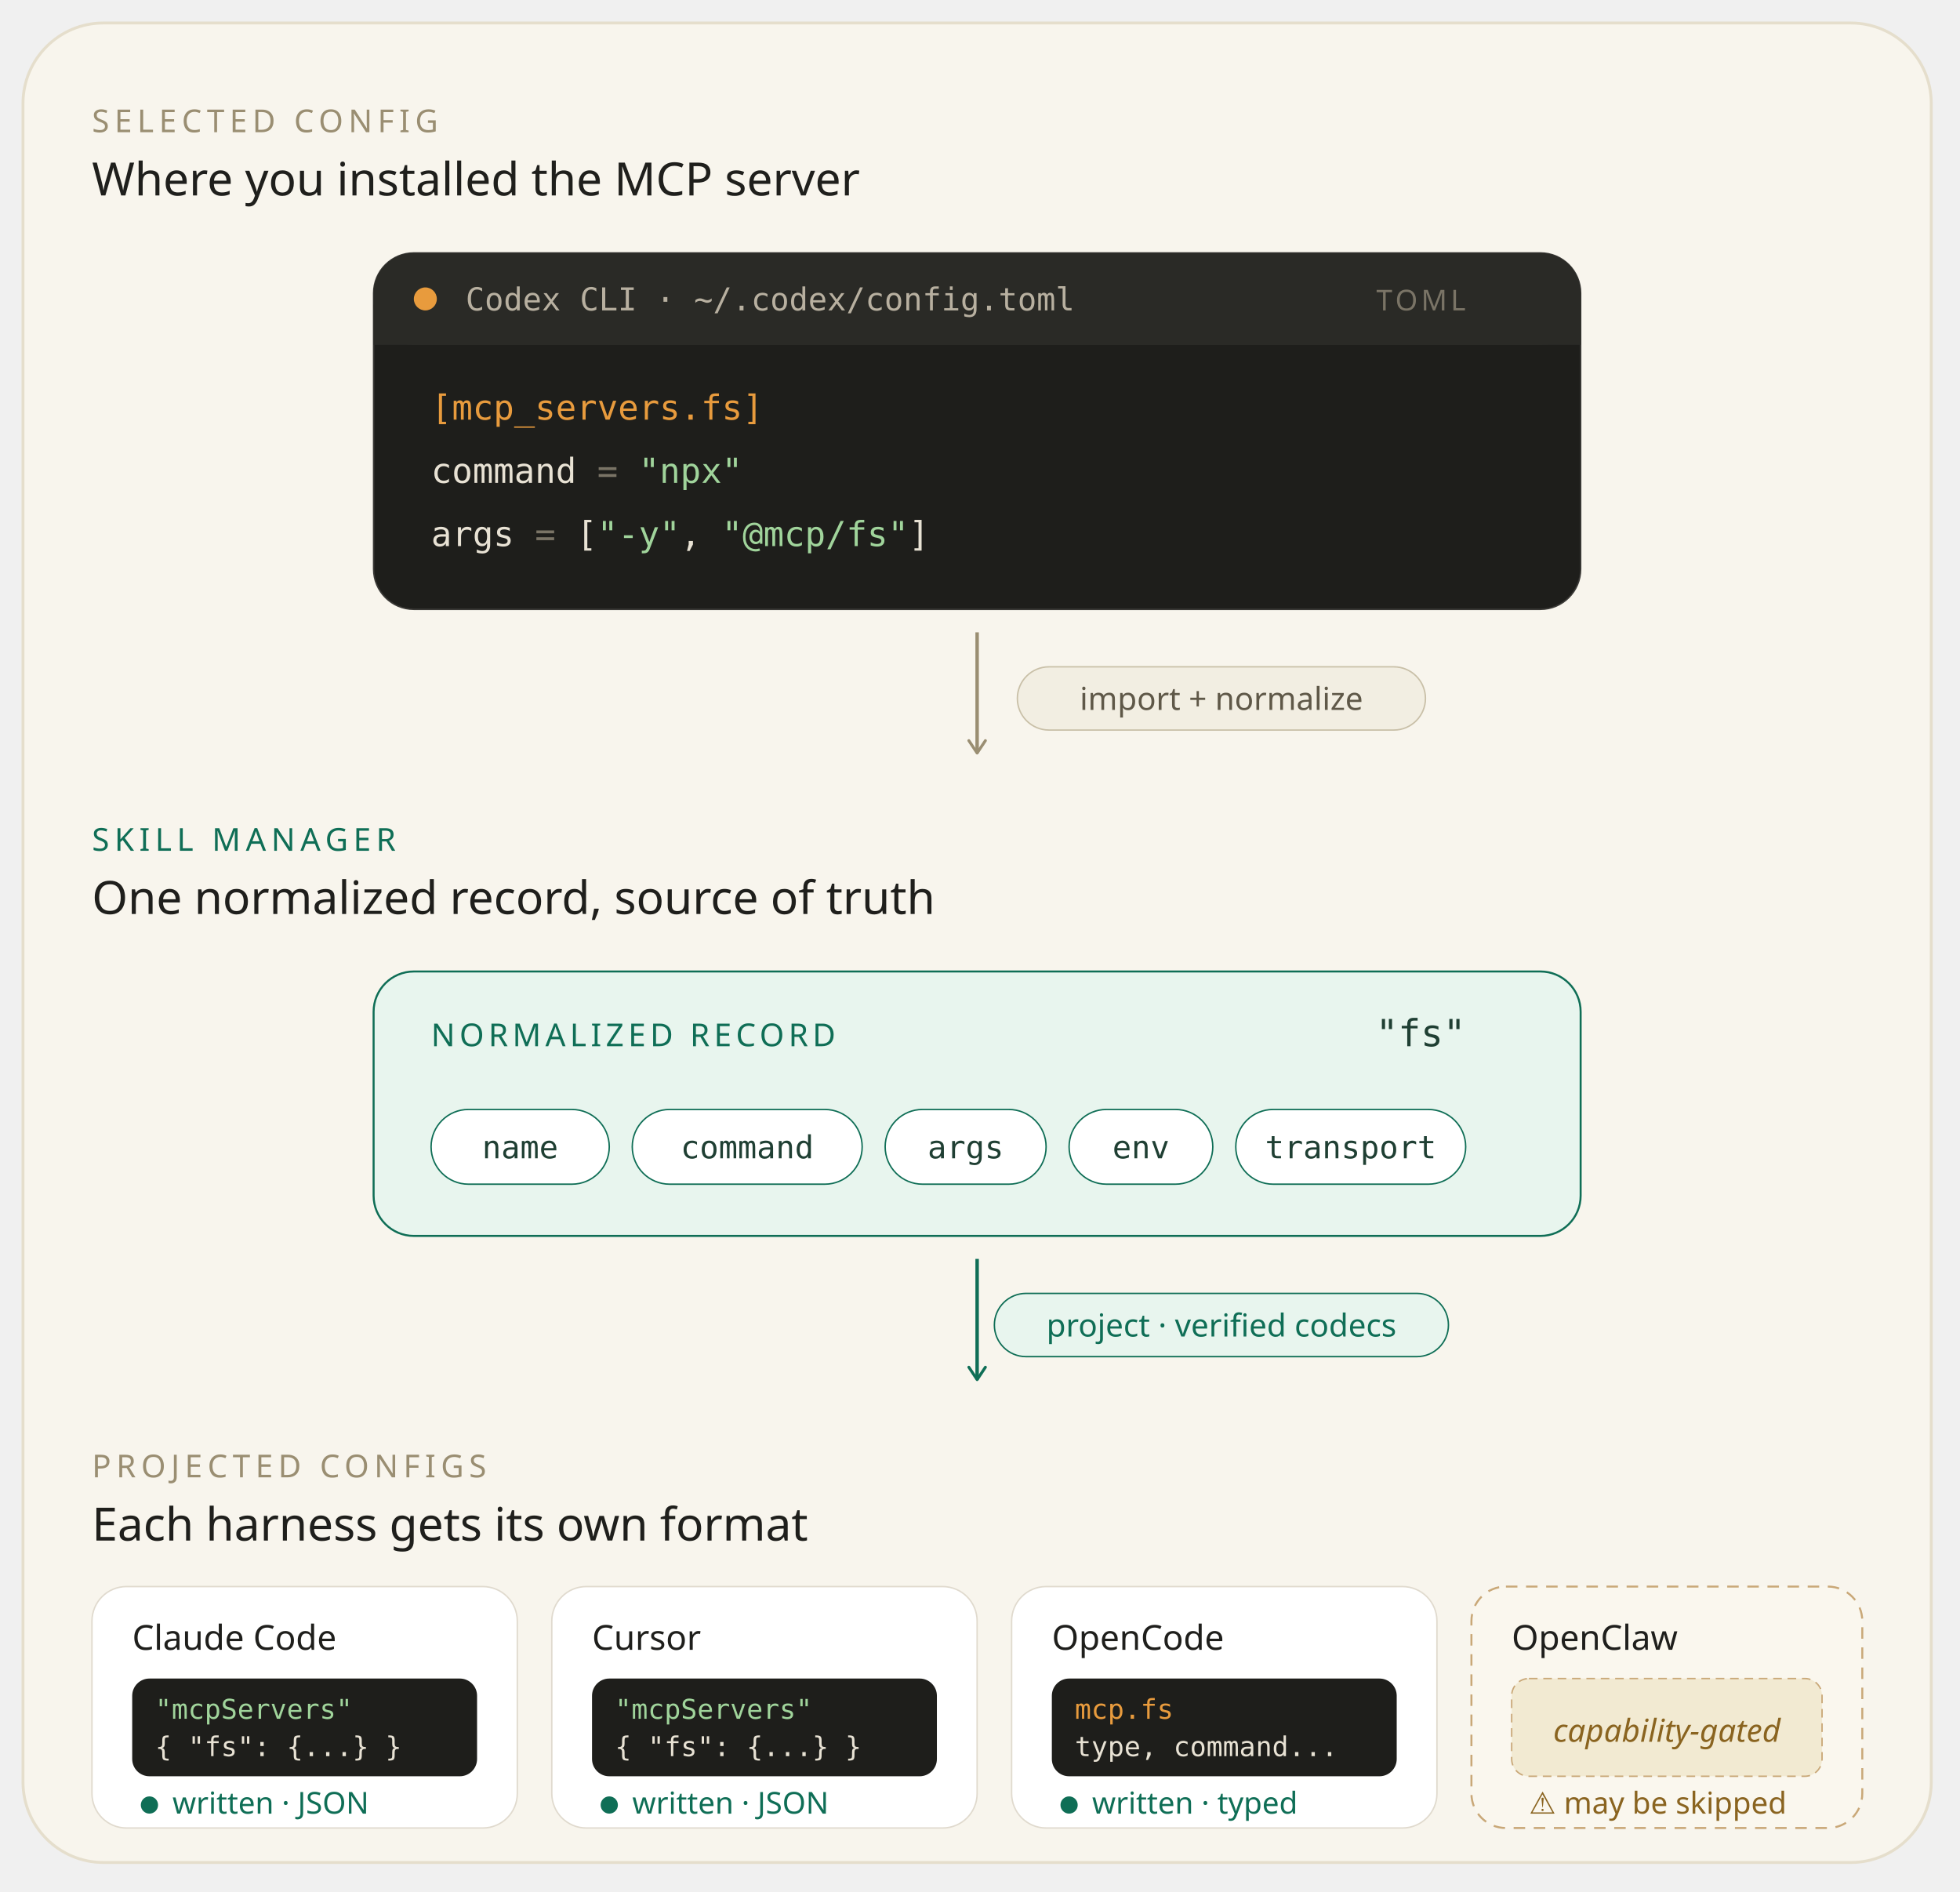
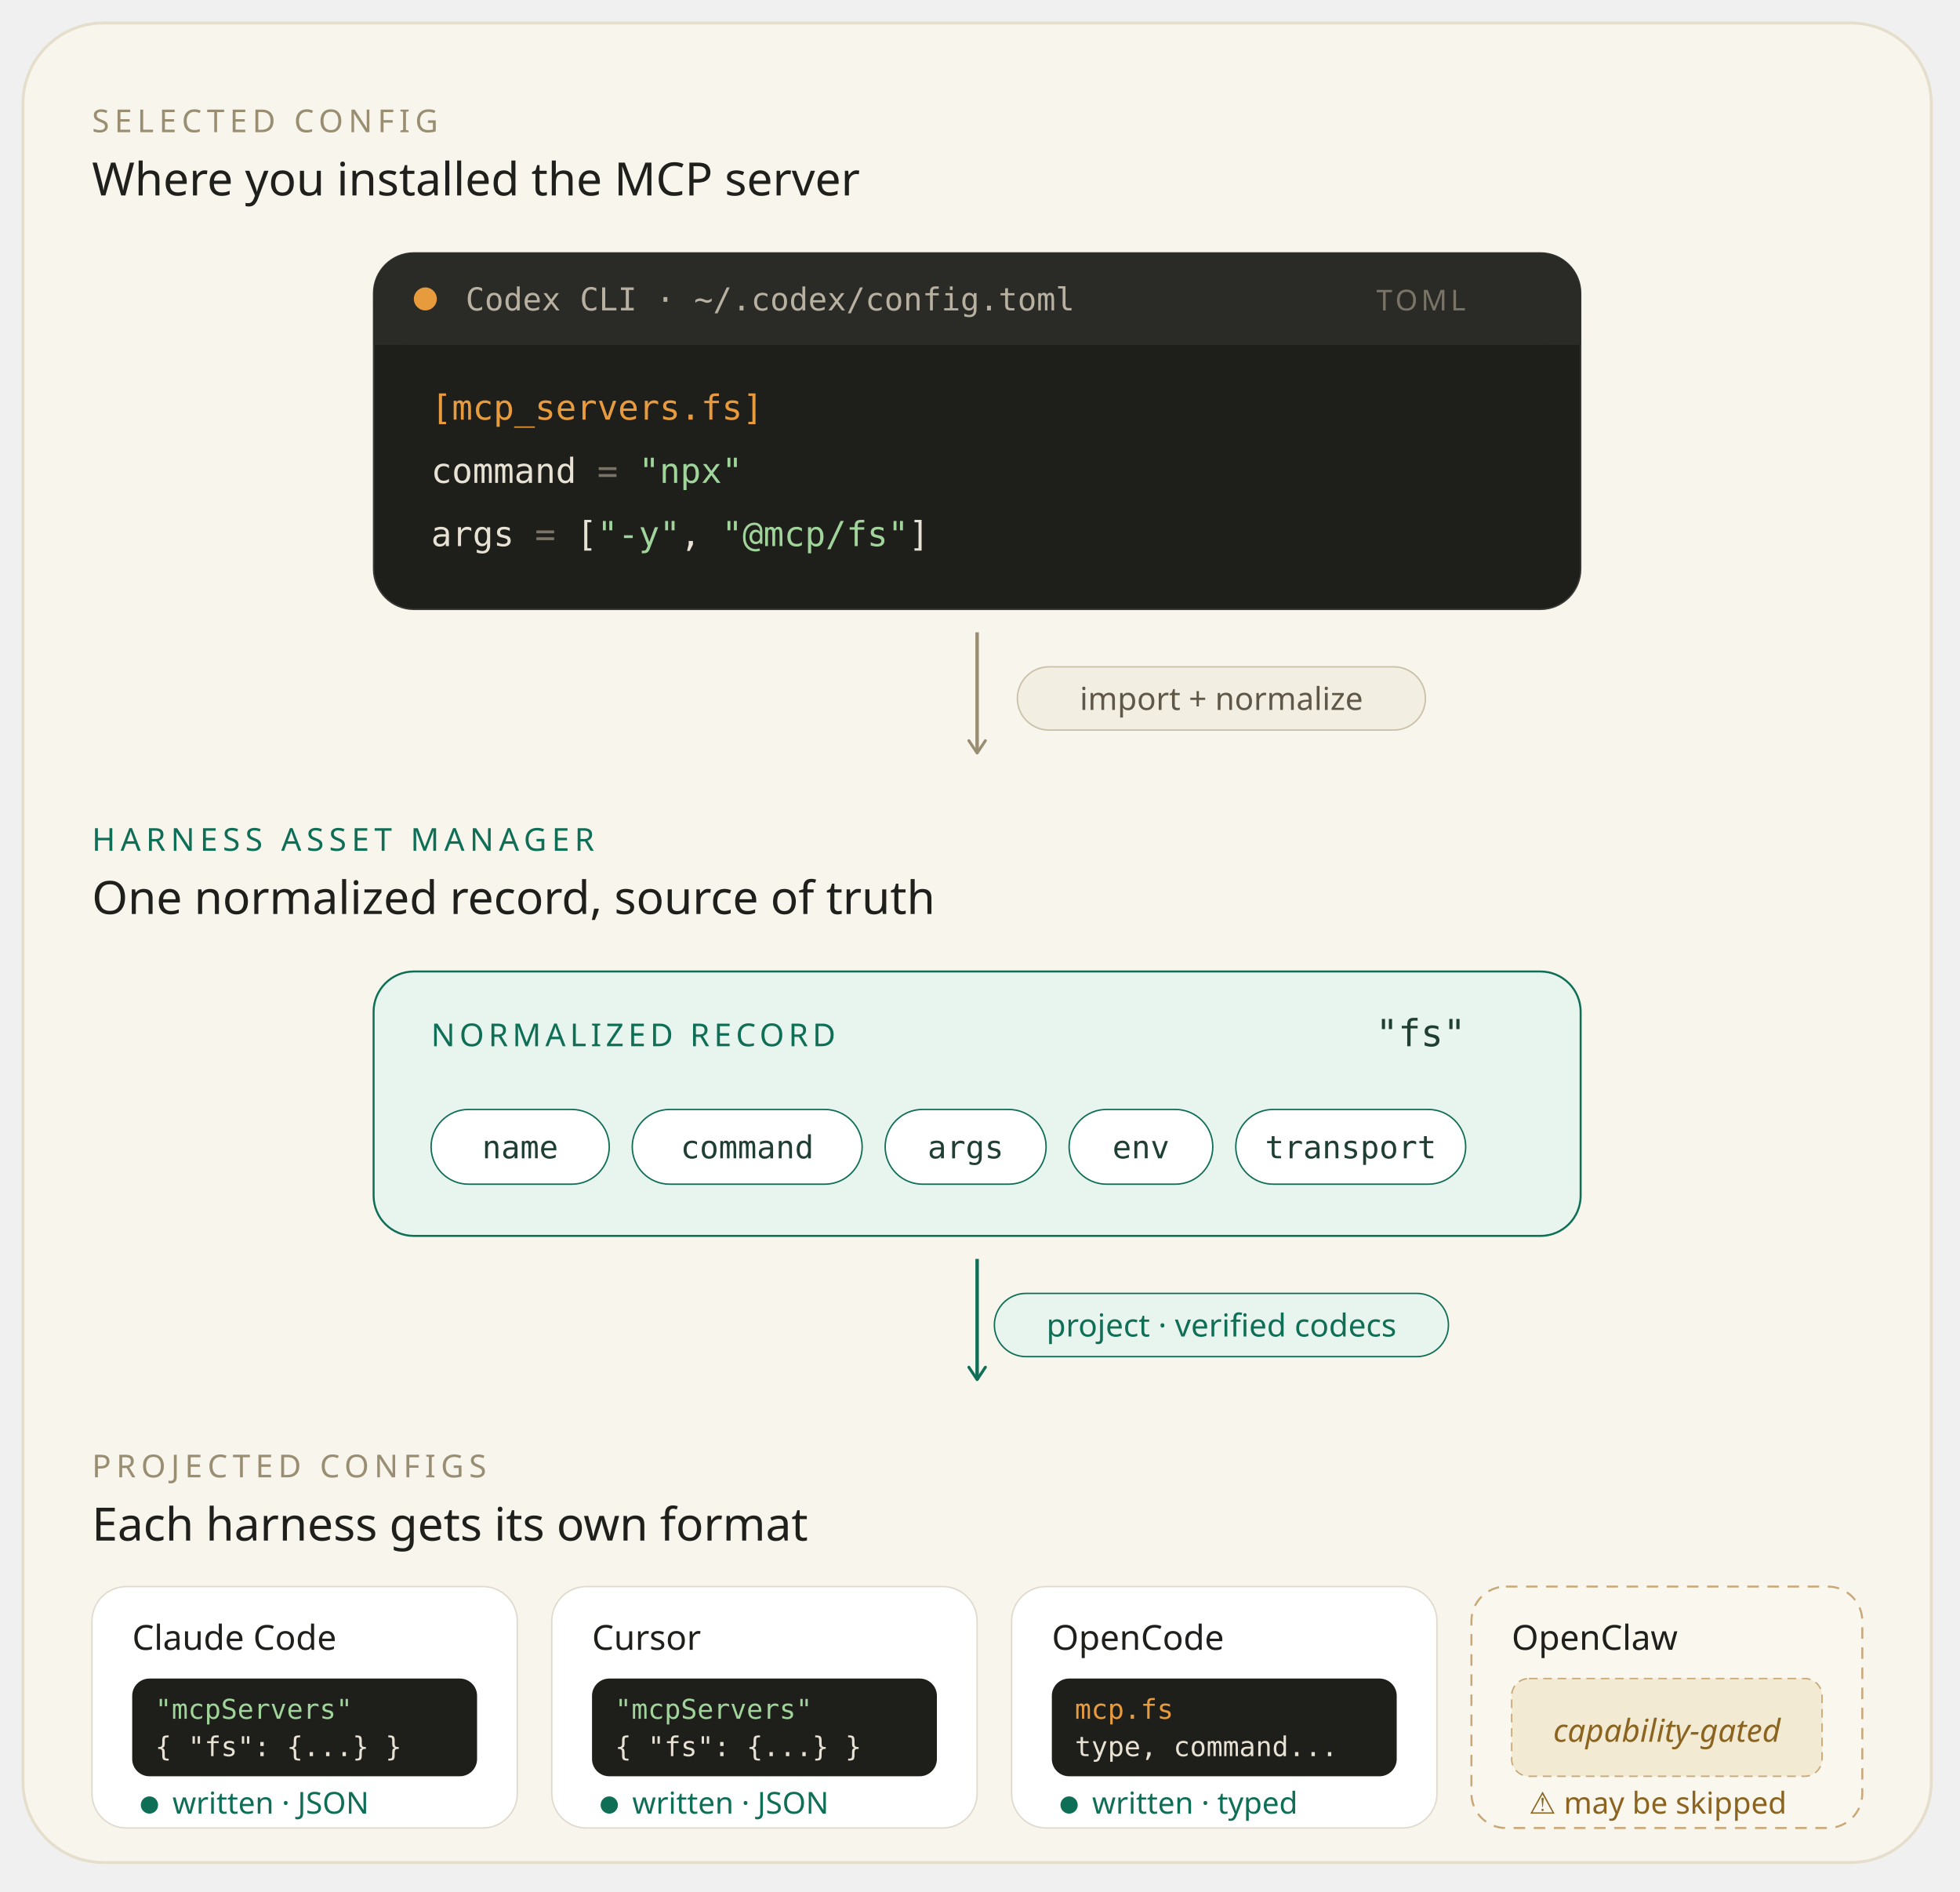
<svg xmlns="http://www.w3.org/2000/svg" width="100%" viewBox="0 0 682 658" role="img" style="">
  <defs>
    <marker id="mcp-arr" viewBox="0 0 10 10" refX="8" refY="5" markerWidth="6" markerHeight="6" orient="auto-start-reverse">
      <path d="M2 1L8 5L2 9" fill="none" stroke="context-stroke" stroke-width="1.4" stroke-linecap="round" stroke-linejoin="round" />
    </marker>
  </defs>
  <rect x="8" y="8" width="664" height="640" rx="28" fill="#F8F5ED" stroke="#E5DECC" stroke-width="1" style="fill:rgb(248, 245, 237);stroke:rgb(229, 222, 204);color:rgb(0, 0, 0);stroke-width:1px;stroke-linecap:butt;stroke-linejoin:miter;opacity:1;font-family:&quot;Anthropic Sans&quot;, -apple-system, &quot;system-ui&quot;, &quot;Segoe UI&quot;, sans-serif;font-size:16px;font-weight:400;text-anchor:start;dominant-baseline:auto" />
  <text x="32" y="46" font-family="ui-sans-serif, system-ui, sans-serif" font-size="11" font-weight="500" fill="#9A8E72" letter-spacing="1.8" style="fill:rgb(154, 142, 114);stroke:none;color:rgb(0, 0, 0);stroke-width:1px;stroke-linecap:butt;stroke-linejoin:miter;opacity:1;font-family:ui-sans-serif, system-ui, sans-serif;font-size:11px;font-weight:500;text-anchor:start;dominant-baseline:auto">SELECTED CONFIG</text>
  <text x="32" y="68" font-family="ui-sans-serif, system-ui, sans-serif" font-size="16" font-weight="500" fill="#1F1F1C" style="fill:rgb(31, 31, 28);stroke:none;color:rgb(0, 0, 0);stroke-width:1px;stroke-linecap:butt;stroke-linejoin:miter;opacity:1;font-family:ui-sans-serif, system-ui, sans-serif;font-size:16px;font-weight:500;text-anchor:start;dominant-baseline:auto">Where you installed the MCP server</text>
  <g transform="translate(130, 88)" style="fill:rgb(0, 0, 0);stroke:none;color:rgb(0, 0, 0);stroke-width:1px;stroke-linecap:butt;stroke-linejoin:miter;opacity:1;font-family:&quot;Anthropic Sans&quot;, -apple-system, &quot;system-ui&quot;, &quot;Segoe UI&quot;, sans-serif;font-size:16px;font-weight:400;text-anchor:start;dominant-baseline:auto">
    <rect x="0" y="0" width="420" height="124" rx="14" fill="#1E1E1B" stroke="#3A3936" stroke-width="0.5" style="fill:rgb(30, 30, 27);stroke:rgb(58, 57, 54);color:rgb(0, 0, 0);stroke-width:0.5px;stroke-linecap:butt;stroke-linejoin:miter;opacity:1;font-family:&quot;Anthropic Sans&quot;, -apple-system, &quot;system-ui&quot;, &quot;Segoe UI&quot;, sans-serif;font-size:16px;font-weight:400;text-anchor:start;dominant-baseline:auto" />
    <rect x="0" y="0" width="420" height="32" rx="14" fill="#2A2A26" style="fill:rgb(42, 42, 38);stroke:none;color:rgb(0, 0, 0);stroke-width:1px;stroke-linecap:butt;stroke-linejoin:miter;opacity:1;font-family:&quot;Anthropic Sans&quot;, -apple-system, &quot;system-ui&quot;, &quot;Segoe UI&quot;, sans-serif;font-size:16px;font-weight:400;text-anchor:start;dominant-baseline:auto" />
    <rect x="0" y="18" width="420" height="14" fill="#2A2A26" style="fill:rgb(42, 42, 38);stroke:none;color:rgb(0, 0, 0);stroke-width:1px;stroke-linecap:butt;stroke-linejoin:miter;opacity:1;font-family:&quot;Anthropic Sans&quot;, -apple-system, &quot;system-ui&quot;, &quot;Segoe UI&quot;, sans-serif;font-size:16px;font-weight:400;text-anchor:start;dominant-baseline:auto" />
    <circle cx="18" cy="16" r="4" fill="#E89B3D" style="fill:rgb(232, 155, 61);stroke:none;color:rgb(0, 0, 0);stroke-width:1px;stroke-linecap:butt;stroke-linejoin:miter;opacity:1;font-family:&quot;Anthropic Sans&quot;, -apple-system, &quot;system-ui&quot;, &quot;Segoe UI&quot;, sans-serif;font-size:16px;font-weight:400;text-anchor:start;dominant-baseline:auto" />
    <text x="32" y="20" font-family="ui-monospace, SFMono-Regular, monospace" font-size="11" fill="#B8B0A0" style="fill:rgb(184, 176, 160);stroke:none;color:rgb(0, 0, 0);stroke-width:1px;stroke-linecap:butt;stroke-linejoin:miter;opacity:1;font-family:ui-monospace, SFMono-Regular, monospace;font-size:11px;font-weight:400;text-anchor:start;dominant-baseline:auto">Codex CLI · ~/.codex/config.toml</text>
    <text x="380" y="20" text-anchor="end" font-family="ui-sans-serif, system-ui, sans-serif" font-size="10" fill="#7A7466" letter-spacing="1.2" style="fill:rgb(122, 116, 102);stroke:none;color:rgb(0, 0, 0);stroke-width:1px;stroke-linecap:butt;stroke-linejoin:miter;opacity:1;font-family:ui-sans-serif, system-ui, sans-serif;font-size:10px;font-weight:400;text-anchor:end;dominant-baseline:auto">TOML</text>
    <text x="20" y="58" font-family="ui-monospace, SFMono-Regular, monospace" font-size="12" fill="#E89B3D" style="fill:rgb(232, 155, 61);stroke:none;color:rgb(0, 0, 0);stroke-width:1px;stroke-linecap:butt;stroke-linejoin:miter;opacity:1;font-family:ui-monospace, SFMono-Regular, monospace;font-size:12px;font-weight:400;text-anchor:start;dominant-baseline:auto">[mcp_servers.fs]</text>
    <text x="20" y="80" font-family="ui-monospace, SFMono-Regular, monospace" font-size="12" fill="#E8E2D4" style="fill:rgb(232, 226, 212);stroke:none;color:rgb(0, 0, 0);stroke-width:1px;stroke-linecap:butt;stroke-linejoin:miter;opacity:1;font-family:ui-monospace, SFMono-Regular, monospace;font-size:12px;font-weight:400;text-anchor:start;dominant-baseline:auto">command <tspan fill="#7A7466" style="fill:rgb(122, 116, 102);stroke:none;color:rgb(0, 0, 0);stroke-width:1px;stroke-linecap:butt;stroke-linejoin:miter;opacity:1;font-family:ui-monospace, SFMono-Regular, monospace;font-size:12px;font-weight:400;text-anchor:start;dominant-baseline:auto">=</tspan>
      <tspan fill="#A0D49B" style="fill:rgb(160, 212, 155);stroke:none;color:rgb(0, 0, 0);stroke-width:1px;stroke-linecap:butt;stroke-linejoin:miter;opacity:1;font-family:ui-monospace, SFMono-Regular, monospace;font-size:12px;font-weight:400;text-anchor:start;dominant-baseline:auto">"npx"</tspan>
    </text>
    <text x="20" y="102" font-family="ui-monospace, SFMono-Regular, monospace" font-size="12" fill="#E8E2D4" style="fill:rgb(232, 226, 212);stroke:none;color:rgb(0, 0, 0);stroke-width:1px;stroke-linecap:butt;stroke-linejoin:miter;opacity:1;font-family:ui-monospace, SFMono-Regular, monospace;font-size:12px;font-weight:400;text-anchor:start;dominant-baseline:auto">args <tspan fill="#7A7466" style="fill:rgb(122, 116, 102);stroke:none;color:rgb(0, 0, 0);stroke-width:1px;stroke-linecap:butt;stroke-linejoin:miter;opacity:1;font-family:ui-monospace, SFMono-Regular, monospace;font-size:12px;font-weight:400;text-anchor:start;dominant-baseline:auto">=</tspan> [<tspan fill="#A0D49B" style="fill:rgb(160, 212, 155);stroke:none;color:rgb(0, 0, 0);stroke-width:1px;stroke-linecap:butt;stroke-linejoin:miter;opacity:1;font-family:ui-monospace, SFMono-Regular, monospace;font-size:12px;font-weight:400;text-anchor:start;dominant-baseline:auto">"-y"</tspan>, <tspan fill="#A0D49B" style="fill:rgb(160, 212, 155);stroke:none;color:rgb(0, 0, 0);stroke-width:1px;stroke-linecap:butt;stroke-linejoin:miter;opacity:1;font-family:ui-monospace, SFMono-Regular, monospace;font-size:12px;font-weight:400;text-anchor:start;dominant-baseline:auto">"@mcp/fs"</tspan>]</text>
  </g>
  <line x1="340" y1="220" x2="340" y2="262" stroke="#9A8E72" stroke-width="1.2" marker-end="url(#mcp-arr)" style="fill:rgb(0, 0, 0);stroke:rgb(154, 142, 114);color:rgb(0, 0, 0);stroke-width:1.2px;stroke-linecap:butt;stroke-linejoin:miter;opacity:1;font-family:&quot;Anthropic Sans&quot;, -apple-system, &quot;system-ui&quot;, &quot;Segoe UI&quot;, sans-serif;font-size:16px;font-weight:400;text-anchor:start;dominant-baseline:auto" />
  <g transform="translate(354, 232)" style="fill:rgb(0, 0, 0);stroke:none;color:rgb(0, 0, 0);stroke-width:1px;stroke-linecap:butt;stroke-linejoin:miter;opacity:1;font-family:&quot;Anthropic Sans&quot;, -apple-system, &quot;system-ui&quot;, &quot;Segoe UI&quot;, sans-serif;font-size:16px;font-weight:400;text-anchor:start;dominant-baseline:auto">
    <rect x="0" y="0" width="142" height="22" rx="11" fill="#F2EEE2" stroke="#C9C0A8" stroke-width="0.5" style="fill:rgb(242, 238, 226);stroke:rgb(201, 192, 168);color:rgb(0, 0, 0);stroke-width:0.5px;stroke-linecap:butt;stroke-linejoin:miter;opacity:1;font-family:&quot;Anthropic Sans&quot;, -apple-system, &quot;system-ui&quot;, &quot;Segoe UI&quot;, sans-serif;font-size:16px;font-weight:400;text-anchor:start;dominant-baseline:auto" />
    <text x="71" y="15" text-anchor="middle" font-family="ui-sans-serif, system-ui, sans-serif" font-size="11" fill="#5F5848" style="fill:rgb(95, 88, 72);stroke:none;color:rgb(0, 0, 0);stroke-width:1px;stroke-linecap:butt;stroke-linejoin:miter;opacity:1;font-family:ui-sans-serif, system-ui, sans-serif;font-size:11px;font-weight:400;text-anchor:middle;dominant-baseline:auto">import + normalize</text>
  </g>
-   <text x="32" y="296" font-family="ui-sans-serif, system-ui, sans-serif" font-size="11" font-weight="500" fill="#0F6E56" letter-spacing="1.8" style="fill:rgb(15, 110, 86);stroke:none;color:rgb(0, 0, 0);stroke-width:1px;stroke-linecap:butt;stroke-linejoin:miter;opacity:1;font-family:ui-sans-serif, system-ui, sans-serif;font-size:11px;font-weight:500;text-anchor:start;dominant-baseline:auto">SKILL MANAGER</text>
+   <text x="32" y="296" font-family="ui-sans-serif, system-ui, sans-serif" font-size="11" font-weight="500" fill="#0F6E56" letter-spacing="1.8" style="fill:rgb(15, 110, 86);stroke:none;color:rgb(0, 0, 0);stroke-width:1px;stroke-linecap:butt;stroke-linejoin:miter;opacity:1;font-family:ui-sans-serif, system-ui, sans-serif;font-size:11px;font-weight:500;text-anchor:start;dominant-baseline:auto">HARNESS ASSET MANAGER</text>
  <text x="32" y="318" font-family="ui-sans-serif, system-ui, sans-serif" font-size="16" font-weight="500" fill="#1F1F1C" style="fill:rgb(31, 31, 28);stroke:none;color:rgb(0, 0, 0);stroke-width:1px;stroke-linecap:butt;stroke-linejoin:miter;opacity:1;font-family:ui-sans-serif, system-ui, sans-serif;font-size:16px;font-weight:500;text-anchor:start;dominant-baseline:auto">One normalized record, source of truth</text>
  <g transform="translate(130, 338)" style="fill:rgb(0, 0, 0);stroke:none;color:rgb(0, 0, 0);stroke-width:1px;stroke-linecap:butt;stroke-linejoin:miter;opacity:1;font-family:&quot;Anthropic Sans&quot;, -apple-system, &quot;system-ui&quot;, &quot;Segoe UI&quot;, sans-serif;font-size:16px;font-weight:400;text-anchor:start;dominant-baseline:auto">
    <rect x="0" y="0" width="420" height="92" rx="14" fill="#E8F5EE" stroke="#0F6E56" stroke-width="0.7" style="fill:rgb(232, 245, 238);stroke:rgb(15, 110, 86);color:rgb(0, 0, 0);stroke-width:0.7px;stroke-linecap:butt;stroke-linejoin:miter;opacity:1;font-family:&quot;Anthropic Sans&quot;, -apple-system, &quot;system-ui&quot;, &quot;Segoe UI&quot;, sans-serif;font-size:16px;font-weight:400;text-anchor:start;dominant-baseline:auto" />
    <text x="20" y="26" font-family="ui-sans-serif, system-ui, sans-serif" font-size="11" font-weight="500" fill="#0F6E56" letter-spacing="1.5" style="fill:rgb(15, 110, 86);stroke:none;color:rgb(0, 0, 0);stroke-width:1px;stroke-linecap:butt;stroke-linejoin:miter;opacity:1;font-family:ui-sans-serif, system-ui, sans-serif;font-size:11px;font-weight:500;text-anchor:start;dominant-baseline:auto">NORMALIZED RECORD</text>
    <text x="380" y="26" text-anchor="end" font-family="ui-monospace, SFMono-Regular, monospace" font-size="13" font-weight="500" fill="#1F3F33" style="fill:rgb(31, 63, 51);stroke:none;color:rgb(0, 0, 0);stroke-width:1px;stroke-linecap:butt;stroke-linejoin:miter;opacity:1;font-family:ui-monospace, SFMono-Regular, monospace;font-size:13px;font-weight:500;text-anchor:end;dominant-baseline:auto">"fs"</text>
    <g transform="translate(20, 48)" style="fill:rgb(0, 0, 0);stroke:none;color:rgb(0, 0, 0);stroke-width:1px;stroke-linecap:butt;stroke-linejoin:miter;opacity:1;font-family:&quot;Anthropic Sans&quot;, -apple-system, &quot;system-ui&quot;, &quot;Segoe UI&quot;, sans-serif;font-size:16px;font-weight:400;text-anchor:start;dominant-baseline:auto">
      <rect x="0" y="0" width="62" height="26" rx="13" fill="#FFFFFF" stroke="#0F6E56" stroke-width="0.5" style="fill:rgb(255, 255, 255);stroke:rgb(15, 110, 86);color:rgb(0, 0, 0);stroke-width:0.5px;stroke-linecap:butt;stroke-linejoin:miter;opacity:1;font-family:&quot;Anthropic Sans&quot;, -apple-system, &quot;system-ui&quot;, &quot;Segoe UI&quot;, sans-serif;font-size:16px;font-weight:400;text-anchor:start;dominant-baseline:auto" />
      <text x="31" y="17" text-anchor="middle" font-family="ui-monospace, SFMono-Regular, monospace" font-size="11" fill="#1F3F33" style="fill:rgb(31, 63, 51);stroke:none;color:rgb(0, 0, 0);stroke-width:1px;stroke-linecap:butt;stroke-linejoin:miter;opacity:1;font-family:ui-monospace, SFMono-Regular, monospace;font-size:11px;font-weight:400;text-anchor:middle;dominant-baseline:auto">name</text>
      <rect x="70" y="0" width="80" height="26" rx="13" fill="#FFFFFF" stroke="#0F6E56" stroke-width="0.5" style="fill:rgb(255, 255, 255);stroke:rgb(15, 110, 86);color:rgb(0, 0, 0);stroke-width:0.5px;stroke-linecap:butt;stroke-linejoin:miter;opacity:1;font-family:&quot;Anthropic Sans&quot;, -apple-system, &quot;system-ui&quot;, &quot;Segoe UI&quot;, sans-serif;font-size:16px;font-weight:400;text-anchor:start;dominant-baseline:auto" />
      <text x="110" y="17" text-anchor="middle" font-family="ui-monospace, SFMono-Regular, monospace" font-size="11" fill="#1F3F33" style="fill:rgb(31, 63, 51);stroke:none;color:rgb(0, 0, 0);stroke-width:1px;stroke-linecap:butt;stroke-linejoin:miter;opacity:1;font-family:ui-monospace, SFMono-Regular, monospace;font-size:11px;font-weight:400;text-anchor:middle;dominant-baseline:auto">command</text>
      <rect x="158" y="0" width="56" height="26" rx="13" fill="#FFFFFF" stroke="#0F6E56" stroke-width="0.5" style="fill:rgb(255, 255, 255);stroke:rgb(15, 110, 86);color:rgb(0, 0, 0);stroke-width:0.5px;stroke-linecap:butt;stroke-linejoin:miter;opacity:1;font-family:&quot;Anthropic Sans&quot;, -apple-system, &quot;system-ui&quot;, &quot;Segoe UI&quot;, sans-serif;font-size:16px;font-weight:400;text-anchor:start;dominant-baseline:auto" />
      <text x="186" y="17" text-anchor="middle" font-family="ui-monospace, SFMono-Regular, monospace" font-size="11" fill="#1F3F33" style="fill:rgb(31, 63, 51);stroke:none;color:rgb(0, 0, 0);stroke-width:1px;stroke-linecap:butt;stroke-linejoin:miter;opacity:1;font-family:ui-monospace, SFMono-Regular, monospace;font-size:11px;font-weight:400;text-anchor:middle;dominant-baseline:auto">args</text>
      <rect x="222" y="0" width="50" height="26" rx="13" fill="#FFFFFF" stroke="#0F6E56" stroke-width="0.5" style="fill:rgb(255, 255, 255);stroke:rgb(15, 110, 86);color:rgb(0, 0, 0);stroke-width:0.5px;stroke-linecap:butt;stroke-linejoin:miter;opacity:1;font-family:&quot;Anthropic Sans&quot;, -apple-system, &quot;system-ui&quot;, &quot;Segoe UI&quot;, sans-serif;font-size:16px;font-weight:400;text-anchor:start;dominant-baseline:auto" />
      <text x="247" y="17" text-anchor="middle" font-family="ui-monospace, SFMono-Regular, monospace" font-size="11" fill="#1F3F33" style="fill:rgb(31, 63, 51);stroke:none;color:rgb(0, 0, 0);stroke-width:1px;stroke-linecap:butt;stroke-linejoin:miter;opacity:1;font-family:ui-monospace, SFMono-Regular, monospace;font-size:11px;font-weight:400;text-anchor:middle;dominant-baseline:auto">env</text>
      <rect x="280" y="0" width="80" height="26" rx="13" fill="#FFFFFF" stroke="#0F6E56" stroke-width="0.5" style="fill:rgb(255, 255, 255);stroke:rgb(15, 110, 86);color:rgb(0, 0, 0);stroke-width:0.5px;stroke-linecap:butt;stroke-linejoin:miter;opacity:1;font-family:&quot;Anthropic Sans&quot;, -apple-system, &quot;system-ui&quot;, &quot;Segoe UI&quot;, sans-serif;font-size:16px;font-weight:400;text-anchor:start;dominant-baseline:auto" />
      <text x="320" y="17" text-anchor="middle" font-family="ui-monospace, SFMono-Regular, monospace" font-size="11" fill="#1F3F33" style="fill:rgb(31, 63, 51);stroke:none;color:rgb(0, 0, 0);stroke-width:1px;stroke-linecap:butt;stroke-linejoin:miter;opacity:1;font-family:ui-monospace, SFMono-Regular, monospace;font-size:11px;font-weight:400;text-anchor:middle;dominant-baseline:auto">transport</text>
    </g>
  </g>
  <line x1="340" y1="438" x2="340" y2="480" stroke="#0F6E56" stroke-width="1.2" marker-end="url(#mcp-arr)" style="fill:rgb(0, 0, 0);stroke:rgb(15, 110, 86);color:rgb(0, 0, 0);stroke-width:1.2px;stroke-linecap:butt;stroke-linejoin:miter;opacity:1;font-family:&quot;Anthropic Sans&quot;, -apple-system, &quot;system-ui&quot;, &quot;Segoe UI&quot;, sans-serif;font-size:16px;font-weight:400;text-anchor:start;dominant-baseline:auto" />
  <g transform="translate(346, 450)" style="fill:rgb(0, 0, 0);stroke:none;color:rgb(0, 0, 0);stroke-width:1px;stroke-linecap:butt;stroke-linejoin:miter;opacity:1;font-family:&quot;Anthropic Sans&quot;, -apple-system, &quot;system-ui&quot;, &quot;Segoe UI&quot;, sans-serif;font-size:16px;font-weight:400;text-anchor:start;dominant-baseline:auto">
    <rect x="0" y="0" width="158" height="22" rx="11" fill="#E8F5EE" stroke="#0F6E56" stroke-width="0.5" style="fill:rgb(232, 245, 238);stroke:rgb(15, 110, 86);color:rgb(0, 0, 0);stroke-width:0.5px;stroke-linecap:butt;stroke-linejoin:miter;opacity:1;font-family:&quot;Anthropic Sans&quot;, -apple-system, &quot;system-ui&quot;, &quot;Segoe UI&quot;, sans-serif;font-size:16px;font-weight:400;text-anchor:start;dominant-baseline:auto" />
    <text x="79" y="15" text-anchor="middle" font-family="ui-sans-serif, system-ui, sans-serif" font-size="11" fill="#0F6E56" style="fill:rgb(15, 110, 86);stroke:none;color:rgb(0, 0, 0);stroke-width:1px;stroke-linecap:butt;stroke-linejoin:miter;opacity:1;font-family:ui-sans-serif, system-ui, sans-serif;font-size:11px;font-weight:400;text-anchor:middle;dominant-baseline:auto">project · verified codecs</text>
  </g>
  <text x="32" y="514" font-family="ui-sans-serif, system-ui, sans-serif" font-size="11" font-weight="500" fill="#9A8E72" letter-spacing="1.8" style="fill:rgb(154, 142, 114);stroke:none;color:rgb(0, 0, 0);stroke-width:1px;stroke-linecap:butt;stroke-linejoin:miter;opacity:1;font-family:ui-sans-serif, system-ui, sans-serif;font-size:11px;font-weight:500;text-anchor:start;dominant-baseline:auto">PROJECTED CONFIGS</text>
  <text x="32" y="536" font-family="ui-sans-serif, system-ui, sans-serif" font-size="16" font-weight="500" fill="#1F1F1C" style="fill:rgb(31, 31, 28);stroke:none;color:rgb(0, 0, 0);stroke-width:1px;stroke-linecap:butt;stroke-linejoin:miter;opacity:1;font-family:ui-sans-serif, system-ui, sans-serif;font-size:16px;font-weight:500;text-anchor:start;dominant-baseline:auto">Each harness gets its own format</text>
  <g transform="translate(32, 552)" style="fill:rgb(0, 0, 0);stroke:none;color:rgb(0, 0, 0);stroke-width:1px;stroke-linecap:butt;stroke-linejoin:miter;opacity:1;font-family:&quot;Anthropic Sans&quot;, -apple-system, &quot;system-ui&quot;, &quot;Segoe UI&quot;, sans-serif;font-size:16px;font-weight:400;text-anchor:start;dominant-baseline:auto">
    <rect x="0" y="0" width="148" height="84" rx="12" fill="#FFFFFF" stroke="#E0DACE" stroke-width="0.5" style="fill:rgb(255, 255, 255);stroke:rgb(224, 218, 206);color:rgb(0, 0, 0);stroke-width:0.5px;stroke-linecap:butt;stroke-linejoin:miter;opacity:1;font-family:&quot;Anthropic Sans&quot;, -apple-system, &quot;system-ui&quot;, &quot;Segoe UI&quot;, sans-serif;font-size:16px;font-weight:400;text-anchor:start;dominant-baseline:auto" />
    <text x="14" y="22" font-family="ui-sans-serif, system-ui, sans-serif" font-size="12" font-weight="500" fill="#1F1F1C" style="fill:rgb(31, 31, 28);stroke:none;color:rgb(0, 0, 0);stroke-width:1px;stroke-linecap:butt;stroke-linejoin:miter;opacity:1;font-family:ui-sans-serif, system-ui, sans-serif;font-size:12px;font-weight:500;text-anchor:start;dominant-baseline:auto">Claude Code</text>
    <g transform="translate(14, 32)" style="fill:rgb(0, 0, 0);stroke:none;color:rgb(0, 0, 0);stroke-width:1px;stroke-linecap:butt;stroke-linejoin:miter;opacity:1;font-family:&quot;Anthropic Sans&quot;, -apple-system, &quot;system-ui&quot;, &quot;Segoe UI&quot;, sans-serif;font-size:16px;font-weight:400;text-anchor:start;dominant-baseline:auto">
      <rect x="0" y="0" width="120" height="34" rx="6" fill="#1E1E1B" style="fill:rgb(30, 30, 27);stroke:none;color:rgb(0, 0, 0);stroke-width:1px;stroke-linecap:butt;stroke-linejoin:miter;opacity:1;font-family:&quot;Anthropic Sans&quot;, -apple-system, &quot;system-ui&quot;, &quot;Segoe UI&quot;, sans-serif;font-size:16px;font-weight:400;text-anchor:start;dominant-baseline:auto" />
      <text x="8" y="14" font-family="ui-monospace, SFMono-Regular, monospace" font-size="9.5" fill="#A0D49B" style="fill:rgb(160, 212, 155);stroke:none;color:rgb(0, 0, 0);stroke-width:1px;stroke-linecap:butt;stroke-linejoin:miter;opacity:1;font-family:ui-monospace, SFMono-Regular, monospace;font-size:9.5px;font-weight:400;text-anchor:start;dominant-baseline:auto">"mcpServers"</text>
      <text x="8" y="27" font-family="ui-monospace, SFMono-Regular, monospace" font-size="9.5" fill="#E8E2D4" style="fill:rgb(232, 226, 212);stroke:none;color:rgb(0, 0, 0);stroke-width:1px;stroke-linecap:butt;stroke-linejoin:miter;opacity:1;font-family:ui-monospace, SFMono-Regular, monospace;font-size:9.5px;font-weight:400;text-anchor:start;dominant-baseline:auto">{ "fs": {...} }</text>
    </g>
    <circle cx="20" cy="76" r="3" fill="#0F6E56" style="fill:rgb(15, 110, 86);stroke:none;color:rgb(0, 0, 0);stroke-width:1px;stroke-linecap:butt;stroke-linejoin:miter;opacity:1;font-family:&quot;Anthropic Sans&quot;, -apple-system, &quot;system-ui&quot;, &quot;Segoe UI&quot;, sans-serif;font-size:16px;font-weight:400;text-anchor:start;dominant-baseline:auto" />
    <text x="28" y="79" font-family="ui-sans-serif, system-ui, sans-serif" font-size="10.5" fill="#0F6E56" style="fill:rgb(15, 110, 86);stroke:none;color:rgb(0, 0, 0);stroke-width:1px;stroke-linecap:butt;stroke-linejoin:miter;opacity:1;font-family:ui-sans-serif, system-ui, sans-serif;font-size:10.5px;font-weight:400;text-anchor:start;dominant-baseline:auto">written · JSON</text>
  </g>
  <g transform="translate(192, 552)" style="fill:rgb(0, 0, 0);stroke:none;color:rgb(0, 0, 0);stroke-width:1px;stroke-linecap:butt;stroke-linejoin:miter;opacity:1;font-family:&quot;Anthropic Sans&quot;, -apple-system, &quot;system-ui&quot;, &quot;Segoe UI&quot;, sans-serif;font-size:16px;font-weight:400;text-anchor:start;dominant-baseline:auto">
    <rect x="0" y="0" width="148" height="84" rx="12" fill="#FFFFFF" stroke="#E0DACE" stroke-width="0.5" style="fill:rgb(255, 255, 255);stroke:rgb(224, 218, 206);color:rgb(0, 0, 0);stroke-width:0.5px;stroke-linecap:butt;stroke-linejoin:miter;opacity:1;font-family:&quot;Anthropic Sans&quot;, -apple-system, &quot;system-ui&quot;, &quot;Segoe UI&quot;, sans-serif;font-size:16px;font-weight:400;text-anchor:start;dominant-baseline:auto" />
    <text x="14" y="22" font-family="ui-sans-serif, system-ui, sans-serif" font-size="12" font-weight="500" fill="#1F1F1C" style="fill:rgb(31, 31, 28);stroke:none;color:rgb(0, 0, 0);stroke-width:1px;stroke-linecap:butt;stroke-linejoin:miter;opacity:1;font-family:ui-sans-serif, system-ui, sans-serif;font-size:12px;font-weight:500;text-anchor:start;dominant-baseline:auto">Cursor</text>
    <g transform="translate(14, 32)" style="fill:rgb(0, 0, 0);stroke:none;color:rgb(0, 0, 0);stroke-width:1px;stroke-linecap:butt;stroke-linejoin:miter;opacity:1;font-family:&quot;Anthropic Sans&quot;, -apple-system, &quot;system-ui&quot;, &quot;Segoe UI&quot;, sans-serif;font-size:16px;font-weight:400;text-anchor:start;dominant-baseline:auto">
      <rect x="0" y="0" width="120" height="34" rx="6" fill="#1E1E1B" style="fill:rgb(30, 30, 27);stroke:none;color:rgb(0, 0, 0);stroke-width:1px;stroke-linecap:butt;stroke-linejoin:miter;opacity:1;font-family:&quot;Anthropic Sans&quot;, -apple-system, &quot;system-ui&quot;, &quot;Segoe UI&quot;, sans-serif;font-size:16px;font-weight:400;text-anchor:start;dominant-baseline:auto" />
      <text x="8" y="14" font-family="ui-monospace, SFMono-Regular, monospace" font-size="9.5" fill="#A0D49B" style="fill:rgb(160, 212, 155);stroke:none;color:rgb(0, 0, 0);stroke-width:1px;stroke-linecap:butt;stroke-linejoin:miter;opacity:1;font-family:ui-monospace, SFMono-Regular, monospace;font-size:9.5px;font-weight:400;text-anchor:start;dominant-baseline:auto">"mcpServers"</text>
      <text x="8" y="27" font-family="ui-monospace, SFMono-Regular, monospace" font-size="9.5" fill="#E8E2D4" style="fill:rgb(232, 226, 212);stroke:none;color:rgb(0, 0, 0);stroke-width:1px;stroke-linecap:butt;stroke-linejoin:miter;opacity:1;font-family:ui-monospace, SFMono-Regular, monospace;font-size:9.5px;font-weight:400;text-anchor:start;dominant-baseline:auto">{ "fs": {...} }</text>
    </g>
    <circle cx="20" cy="76" r="3" fill="#0F6E56" style="fill:rgb(15, 110, 86);stroke:none;color:rgb(0, 0, 0);stroke-width:1px;stroke-linecap:butt;stroke-linejoin:miter;opacity:1;font-family:&quot;Anthropic Sans&quot;, -apple-system, &quot;system-ui&quot;, &quot;Segoe UI&quot;, sans-serif;font-size:16px;font-weight:400;text-anchor:start;dominant-baseline:auto" />
    <text x="28" y="79" font-family="ui-sans-serif, system-ui, sans-serif" font-size="10.5" fill="#0F6E56" style="fill:rgb(15, 110, 86);stroke:none;color:rgb(0, 0, 0);stroke-width:1px;stroke-linecap:butt;stroke-linejoin:miter;opacity:1;font-family:ui-sans-serif, system-ui, sans-serif;font-size:10.5px;font-weight:400;text-anchor:start;dominant-baseline:auto">written · JSON</text>
  </g>
  <g transform="translate(352, 552)" style="fill:rgb(0, 0, 0);stroke:none;color:rgb(0, 0, 0);stroke-width:1px;stroke-linecap:butt;stroke-linejoin:miter;opacity:1;font-family:&quot;Anthropic Sans&quot;, -apple-system, &quot;system-ui&quot;, &quot;Segoe UI&quot;, sans-serif;font-size:16px;font-weight:400;text-anchor:start;dominant-baseline:auto">
    <rect x="0" y="0" width="148" height="84" rx="12" fill="#FFFFFF" stroke="#E0DACE" stroke-width="0.5" style="fill:rgb(255, 255, 255);stroke:rgb(224, 218, 206);color:rgb(0, 0, 0);stroke-width:0.5px;stroke-linecap:butt;stroke-linejoin:miter;opacity:1;font-family:&quot;Anthropic Sans&quot;, -apple-system, &quot;system-ui&quot;, &quot;Segoe UI&quot;, sans-serif;font-size:16px;font-weight:400;text-anchor:start;dominant-baseline:auto" />
    <text x="14" y="22" font-family="ui-sans-serif, system-ui, sans-serif" font-size="12" font-weight="500" fill="#1F1F1C" style="fill:rgb(31, 31, 28);stroke:none;color:rgb(0, 0, 0);stroke-width:1px;stroke-linecap:butt;stroke-linejoin:miter;opacity:1;font-family:ui-sans-serif, system-ui, sans-serif;font-size:12px;font-weight:500;text-anchor:start;dominant-baseline:auto">OpenCode</text>
    <g transform="translate(14, 32)" style="fill:rgb(0, 0, 0);stroke:none;color:rgb(0, 0, 0);stroke-width:1px;stroke-linecap:butt;stroke-linejoin:miter;opacity:1;font-family:&quot;Anthropic Sans&quot;, -apple-system, &quot;system-ui&quot;, &quot;Segoe UI&quot;, sans-serif;font-size:16px;font-weight:400;text-anchor:start;dominant-baseline:auto">
      <rect x="0" y="0" width="120" height="34" rx="6" fill="#1E1E1B" style="fill:rgb(30, 30, 27);stroke:none;color:rgb(0, 0, 0);stroke-width:1px;stroke-linecap:butt;stroke-linejoin:miter;opacity:1;font-family:&quot;Anthropic Sans&quot;, -apple-system, &quot;system-ui&quot;, &quot;Segoe UI&quot;, sans-serif;font-size:16px;font-weight:400;text-anchor:start;dominant-baseline:auto" />
      <text x="8" y="14" font-family="ui-monospace, SFMono-Regular, monospace" font-size="9.5" fill="#E89B3D" style="fill:rgb(232, 155, 61);stroke:none;color:rgb(0, 0, 0);stroke-width:1px;stroke-linecap:butt;stroke-linejoin:miter;opacity:1;font-family:ui-monospace, SFMono-Regular, monospace;font-size:9.5px;font-weight:400;text-anchor:start;dominant-baseline:auto">mcp.fs</text>
      <text x="8" y="27" font-family="ui-monospace, SFMono-Regular, monospace" font-size="9.5" fill="#E8E2D4" style="fill:rgb(232, 226, 212);stroke:none;color:rgb(0, 0, 0);stroke-width:1px;stroke-linecap:butt;stroke-linejoin:miter;opacity:1;font-family:ui-monospace, SFMono-Regular, monospace;font-size:9.5px;font-weight:400;text-anchor:start;dominant-baseline:auto">type, command...</text>
    </g>
    <circle cx="20" cy="76" r="3" fill="#0F6E56" style="fill:rgb(15, 110, 86);stroke:none;color:rgb(0, 0, 0);stroke-width:1px;stroke-linecap:butt;stroke-linejoin:miter;opacity:1;font-family:&quot;Anthropic Sans&quot;, -apple-system, &quot;system-ui&quot;, &quot;Segoe UI&quot;, sans-serif;font-size:16px;font-weight:400;text-anchor:start;dominant-baseline:auto" />
    <text x="28" y="79" font-family="ui-sans-serif, system-ui, sans-serif" font-size="10.5" fill="#0F6E56" style="fill:rgb(15, 110, 86);stroke:none;color:rgb(0, 0, 0);stroke-width:1px;stroke-linecap:butt;stroke-linejoin:miter;opacity:1;font-family:ui-sans-serif, system-ui, sans-serif;font-size:10.5px;font-weight:400;text-anchor:start;dominant-baseline:auto">written · typed</text>
  </g>
  <g transform="translate(512, 552)" style="fill:rgb(0, 0, 0);stroke:none;color:rgb(0, 0, 0);stroke-width:1px;stroke-linecap:butt;stroke-linejoin:miter;opacity:1;font-family:&quot;Anthropic Sans&quot;, -apple-system, &quot;system-ui&quot;, &quot;Segoe UI&quot;, sans-serif;font-size:16px;font-weight:400;text-anchor:start;dominant-baseline:auto">
    <rect x="0" y="0" width="136" height="84" rx="12" fill="#FAF7EE" stroke="#C9A878" stroke-width="0.7" stroke-dasharray="4 3" style="fill:rgb(250, 247, 238);stroke:rgb(201, 168, 120);color:rgb(0, 0, 0);stroke-width:0.7px;stroke-dasharray:4px, 3px;stroke-linecap:butt;stroke-linejoin:miter;opacity:1;font-family:&quot;Anthropic Sans&quot;, -apple-system, &quot;system-ui&quot;, &quot;Segoe UI&quot;, sans-serif;font-size:16px;font-weight:400;text-anchor:start;dominant-baseline:auto" />
    <text x="14" y="22" font-family="ui-sans-serif, system-ui, sans-serif" font-size="12" font-weight="500" fill="#1F1F1C" style="fill:rgb(31, 31, 28);stroke:none;color:rgb(0, 0, 0);stroke-width:1px;stroke-linecap:butt;stroke-linejoin:miter;opacity:1;font-family:ui-sans-serif, system-ui, sans-serif;font-size:12px;font-weight:500;text-anchor:start;dominant-baseline:auto">OpenClaw</text>
    <g transform="translate(14, 32)" style="fill:rgb(0, 0, 0);stroke:none;color:rgb(0, 0, 0);stroke-width:1px;stroke-linecap:butt;stroke-linejoin:miter;opacity:1;font-family:&quot;Anthropic Sans&quot;, -apple-system, &quot;system-ui&quot;, &quot;Segoe UI&quot;, sans-serif;font-size:16px;font-weight:400;text-anchor:start;dominant-baseline:auto">
      <rect x="0" y="0" width="108" height="34" rx="6" fill="#F2EAD2" stroke="#C9A878" stroke-width="0.5" stroke-dasharray="3 2" style="fill:rgb(242, 234, 210);stroke:rgb(201, 168, 120);color:rgb(0, 0, 0);stroke-width:0.5px;stroke-dasharray:3px, 2px;stroke-linecap:butt;stroke-linejoin:miter;opacity:1;font-family:&quot;Anthropic Sans&quot;, -apple-system, &quot;system-ui&quot;, &quot;Segoe UI&quot;, sans-serif;font-size:16px;font-weight:400;text-anchor:start;dominant-baseline:auto" />
      <text x="54" y="22" text-anchor="middle" font-family="ui-sans-serif, system-ui, sans-serif" font-size="11" fill="#8A6420" font-style="italic" style="fill:rgb(138, 100, 32);stroke:none;color:rgb(0, 0, 0);stroke-width:1px;stroke-linecap:butt;stroke-linejoin:miter;opacity:1;font-family:ui-sans-serif, system-ui, sans-serif;font-size:11px;font-weight:400;font-style:italic;text-anchor:middle;dominant-baseline:auto">capability-gated</text>
    </g>
    <text x="20" y="79" font-family="ui-sans-serif, system-ui, sans-serif" font-size="10.5" fill="#8A6420" style="fill:rgb(138, 100, 32);stroke:none;color:rgb(0, 0, 0);stroke-width:1px;stroke-linecap:butt;stroke-linejoin:miter;opacity:1;font-family:ui-sans-serif, system-ui, sans-serif;font-size:10.5px;font-weight:400;text-anchor:start;dominant-baseline:auto">⚠ may be skipped</text>
  </g>
</svg>
